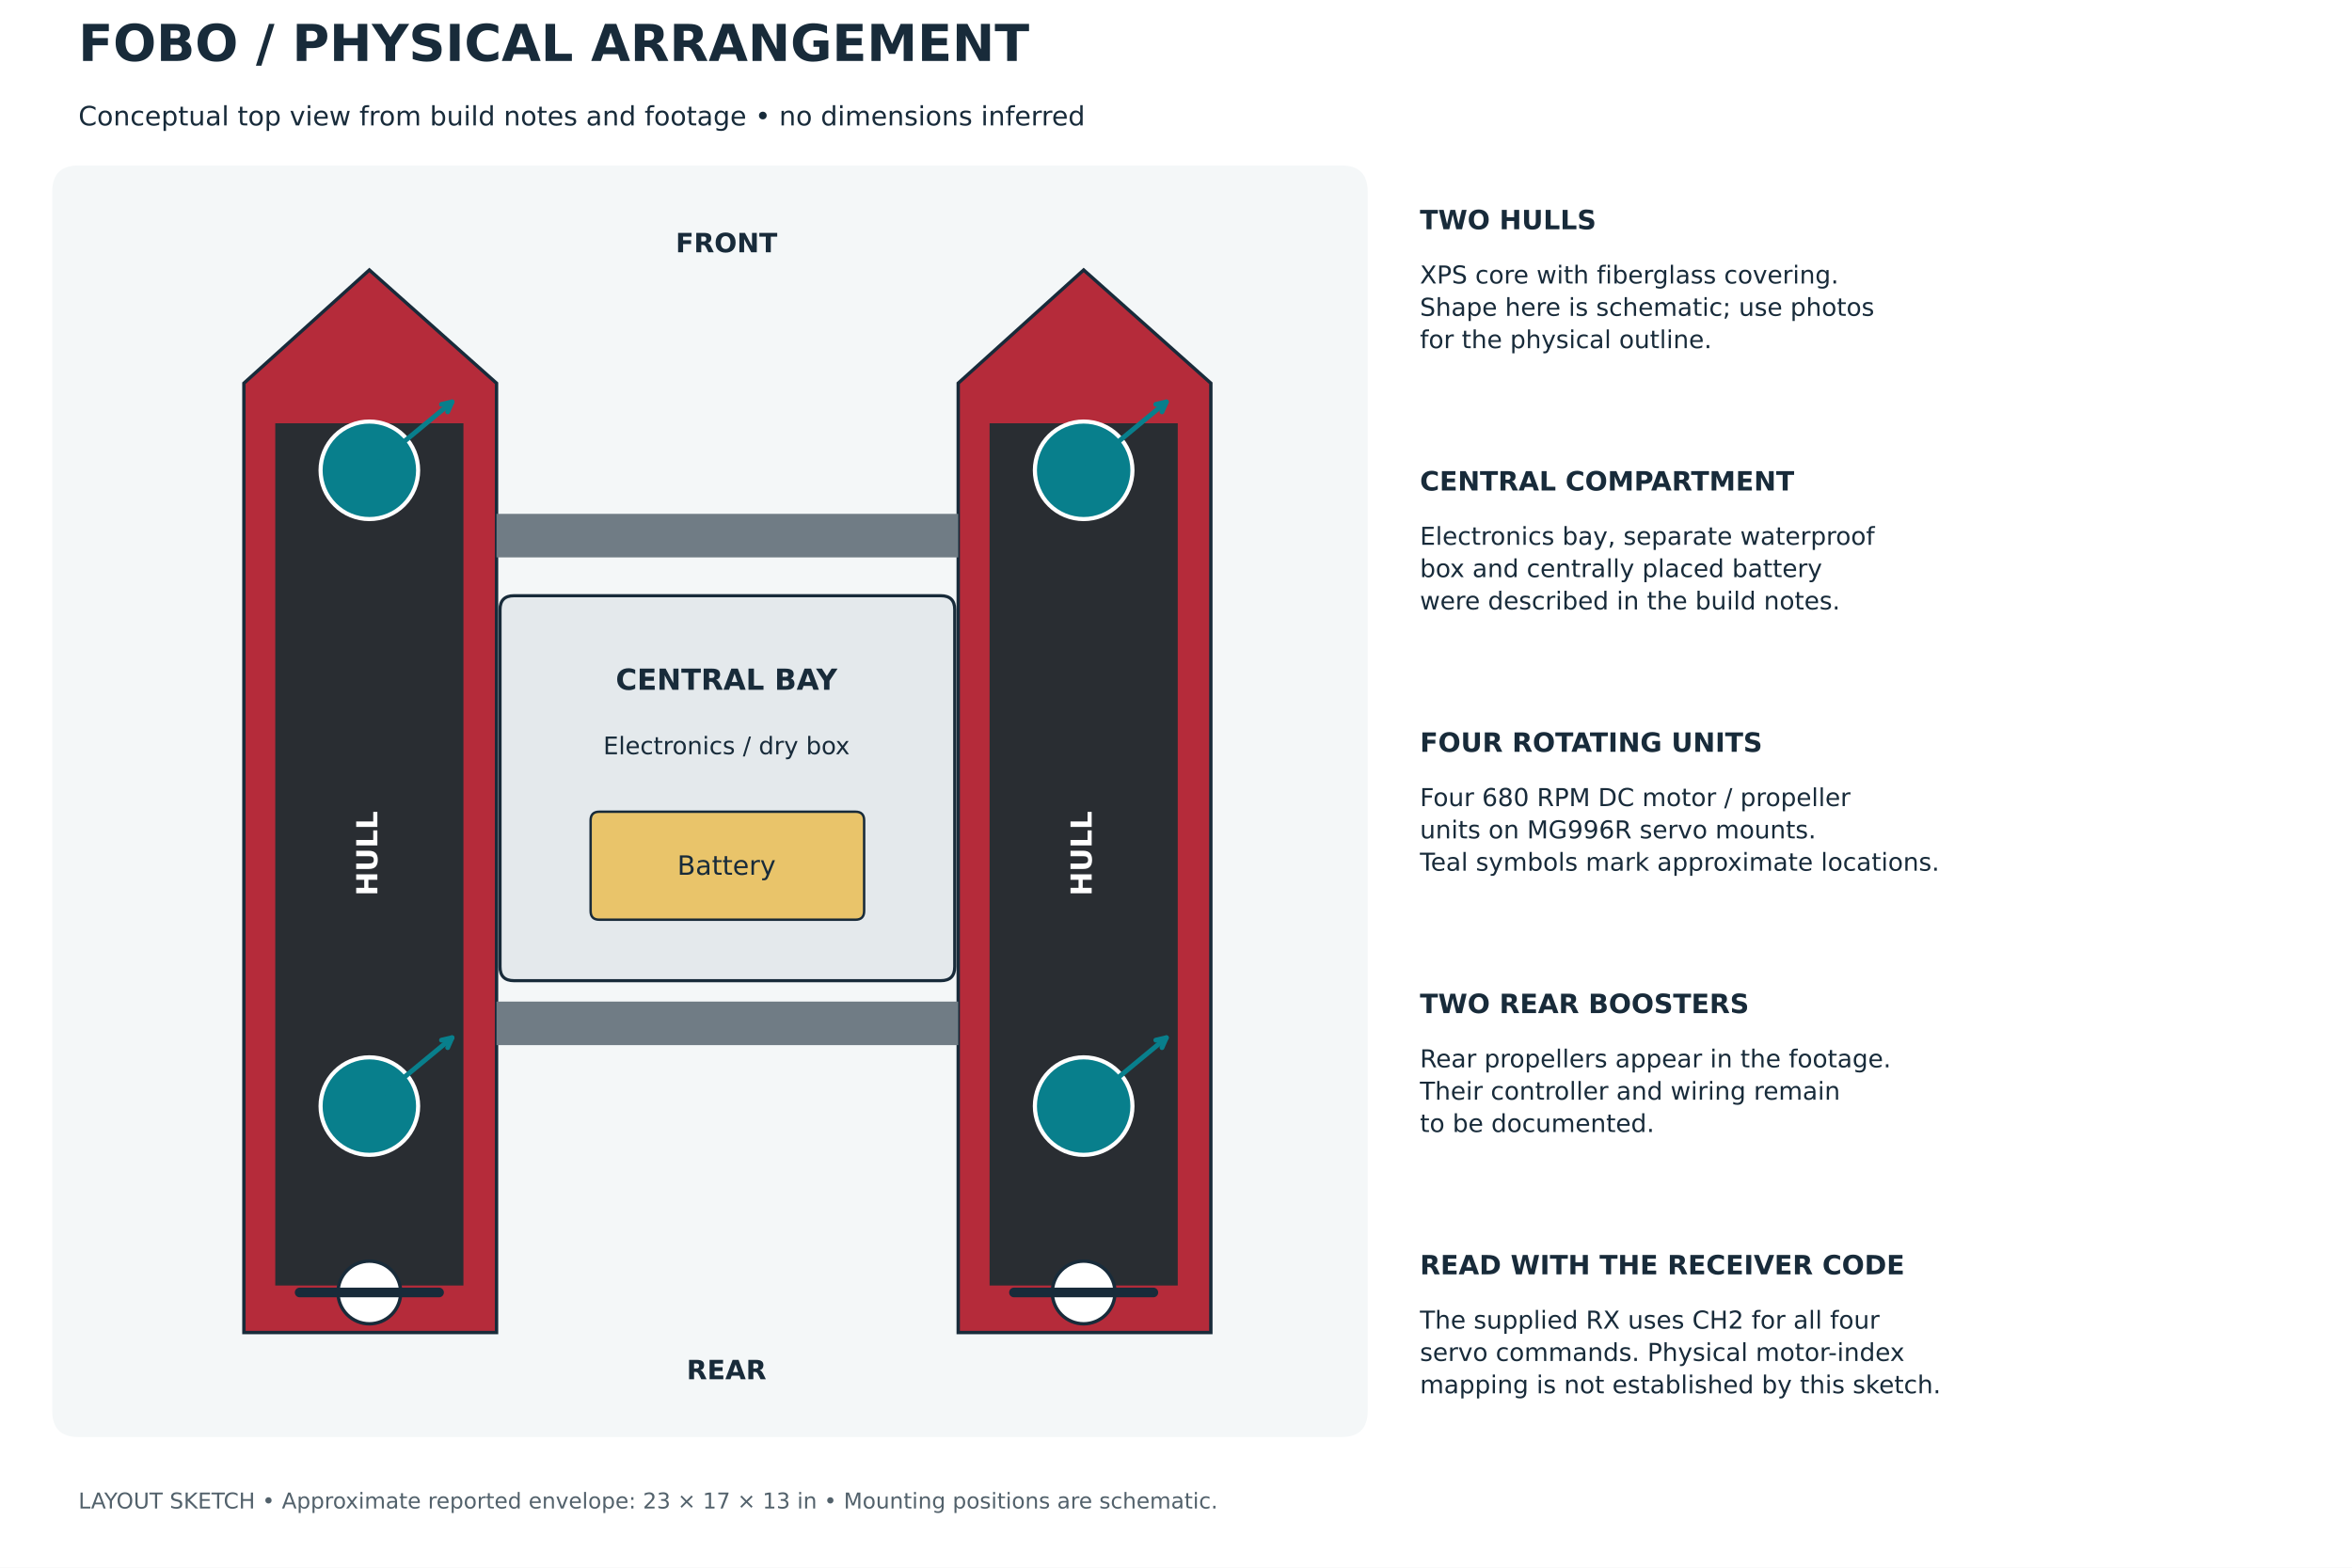
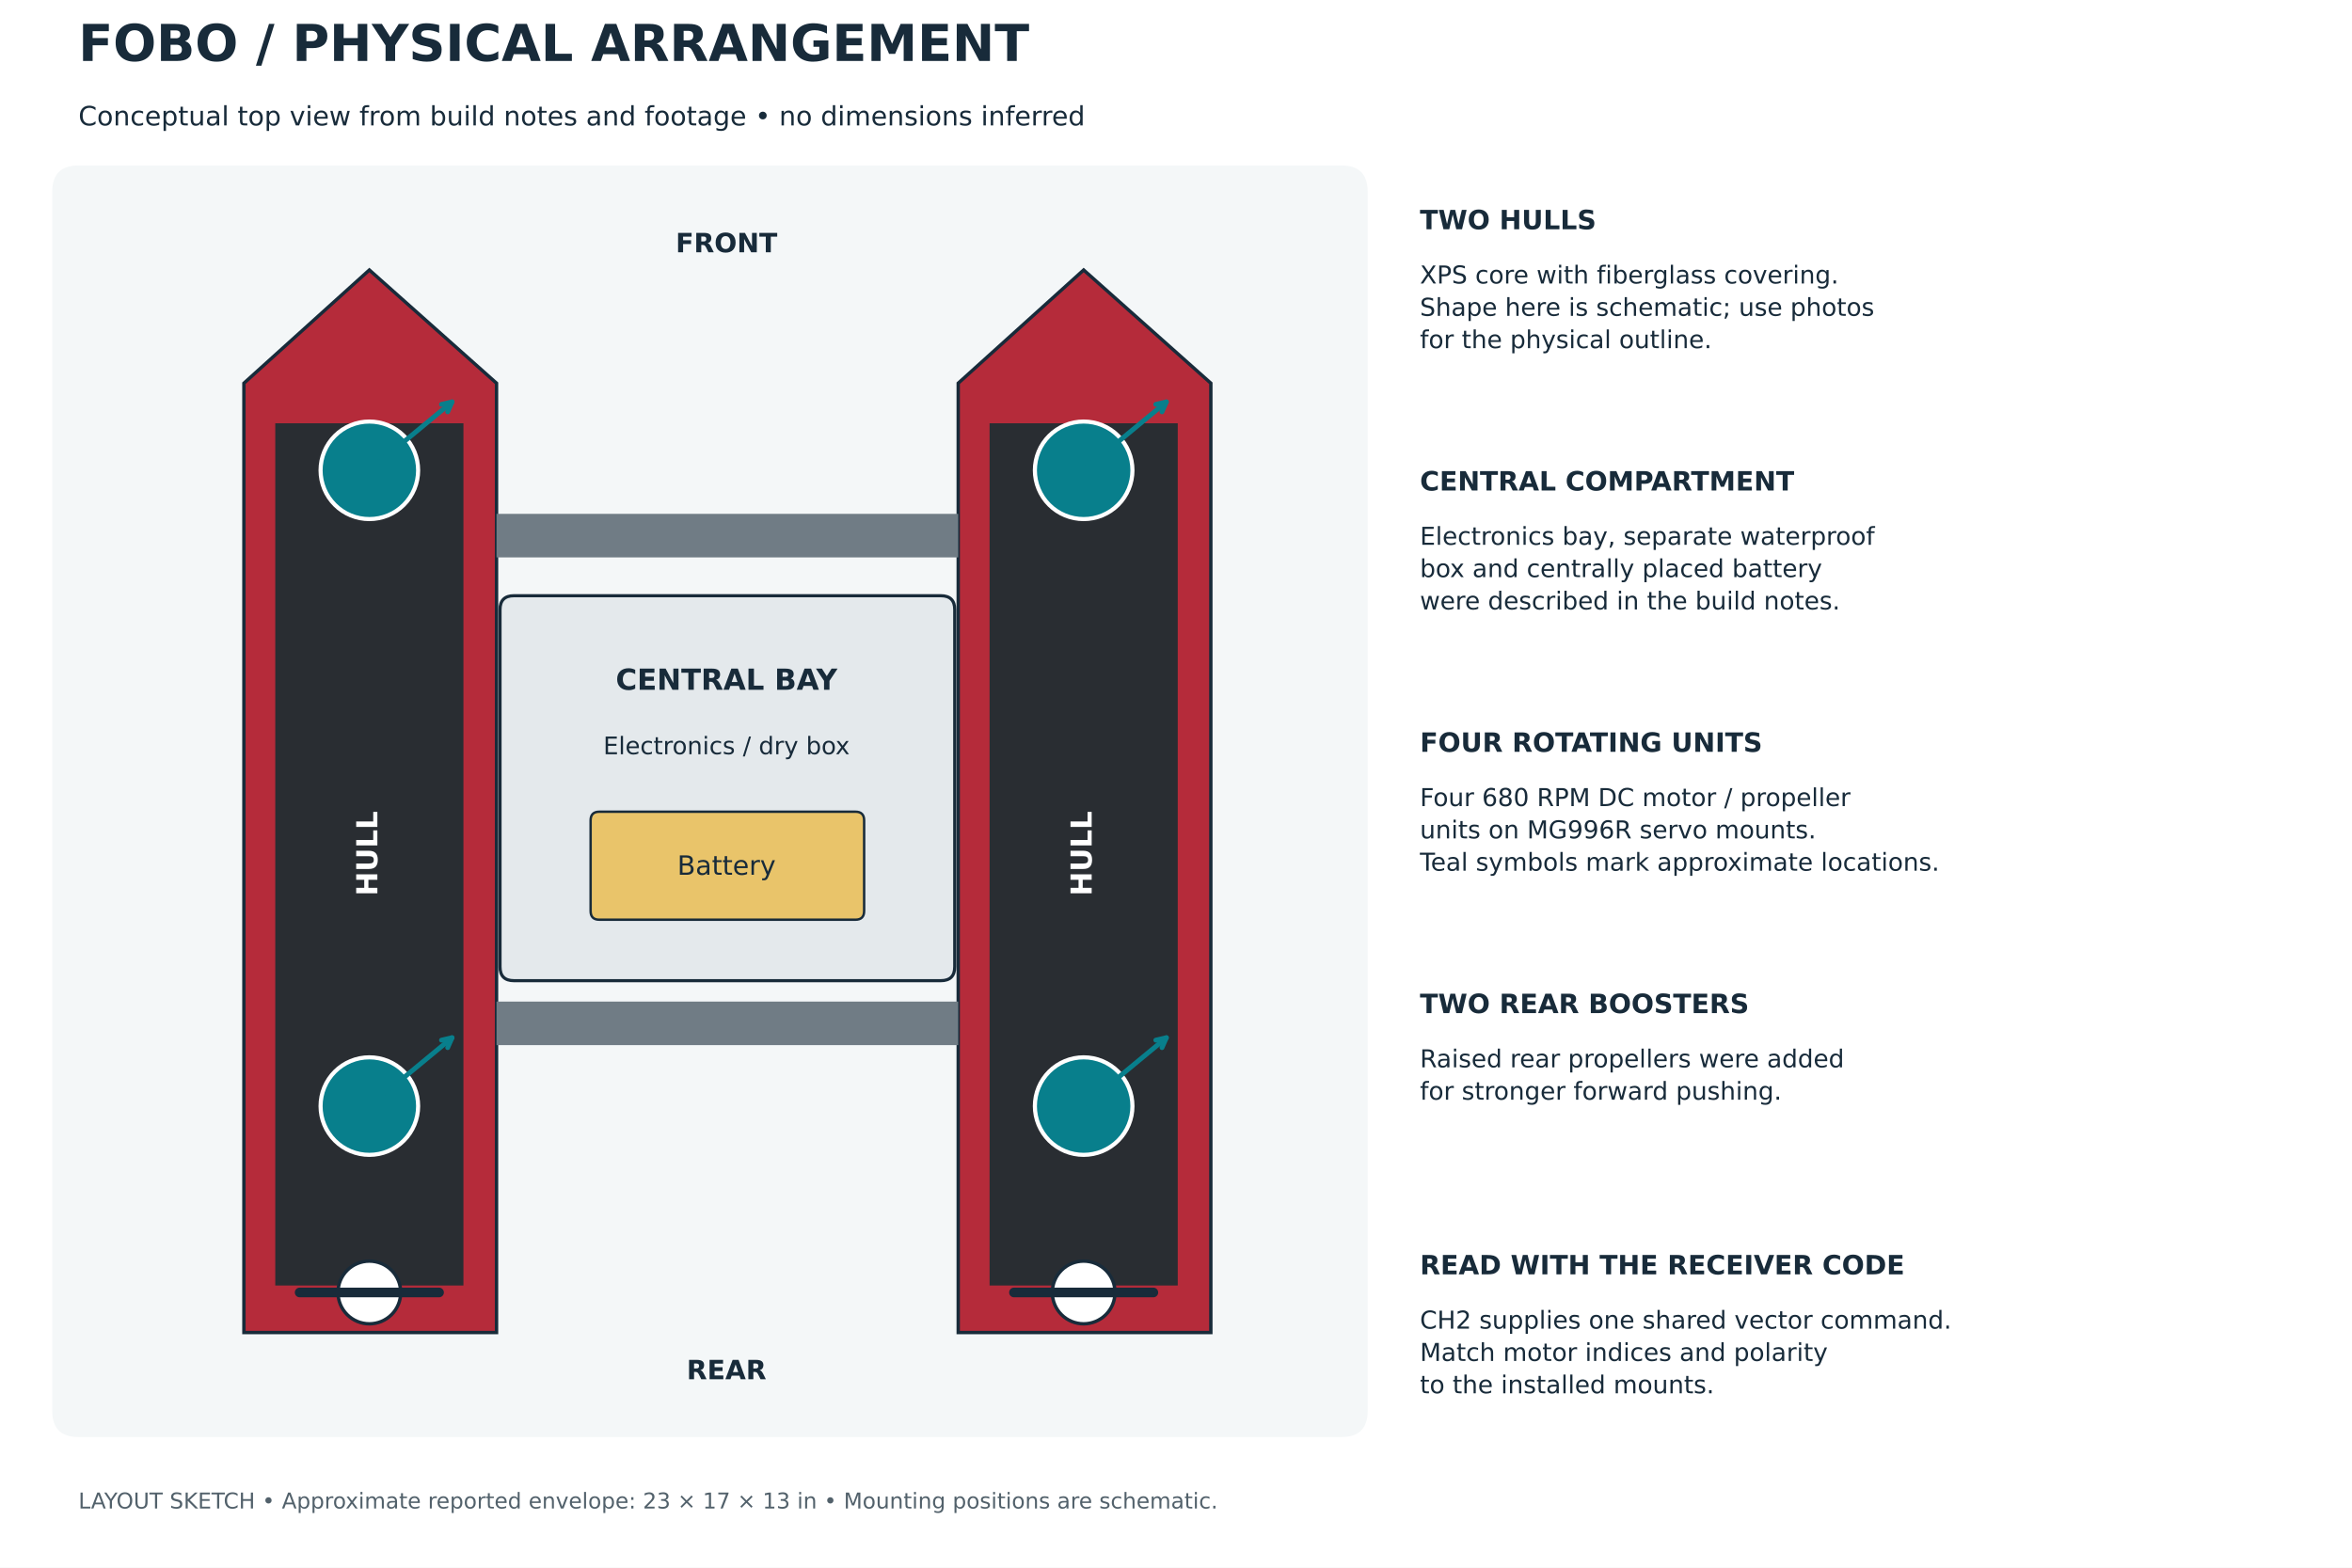
<svg xmlns="http://www.w3.org/2000/svg" width="972pt" height="648pt" viewBox="0 0 972 648" version="1.1">
  <defs>
    <style type="text/css">*{stroke-linejoin: round; stroke-linecap: butt}</style>
  </defs>
  <g id="figure_1">
    <g id="patch_1">
-       <path d="M 0 648  L 972 648  L 972 0  L 0 0  z " style="fill: #ffffff" />
+       <path d="M 0 648 L 972 648 L 972 0 L 0 0 z " style="fill: #ffffff" />
    </g>
    <g id="axes_1">
      <g id="patch_2">
-         <path d="M 32.4 594  L 554.4 594  Q 565.2 594 565.2 583.2  L 565.2 79.2  Q 565.2 68.4 554.4 68.4  L 32.4 68.4  Q 21.6 68.4 21.6 79.2  L 21.6 583.2  Q 21.6 594 32.4 594  z " clip-path="url(#p27bab4651a)" style="fill: #f4f7f8" />
+         <path d="M 32.4 594 L 554.4 594 Q 565.2 594 565.2 583.2 L 565.2 79.2 Q 565.2 68.4 554.4 68.4 L 32.4 68.4 Q 21.6 68.4 21.6 79.2 L 21.6 583.2 Q 21.6 594 32.4 594 z " clip-path="url(#p27bab4651a)" style="fill: #f4f7f8" />
      </g>
      <g id="patch_3">
-         <path d="M 100.8 550.8  L 205.2 550.8  L 205.2 158.4  L 152.64 111.6  L 100.8 158.4  z " clip-path="url(#p27bab4651a)" style="fill: #b52b3a; stroke: #182b3a; stroke-width: 1.4; stroke-linejoin: miter" />
+         <path d="M 100.8 550.8 L 205.2 550.8 L 205.2 158.4 L 152.64 111.6 L 100.8 158.4 z " clip-path="url(#p27bab4651a)" style="fill: #b52b3a; stroke: #182b3a; stroke-width: 1.4; stroke-linejoin: miter" />
      </g>
      <g id="patch_4">
-         <path d="M 113.76 531.36  L 191.52 531.36  L 191.52 174.96  L 113.76 174.96  z " clip-path="url(#p27bab4651a)" style="fill: #292d32" />
+         <path d="M 113.76 531.36 L 191.52 531.36 L 191.52 174.96 L 113.76 174.96 z " clip-path="url(#p27bab4651a)" style="fill: #292d32" />
      </g>
      <g id="patch_5">
-         <path d="M 396 550.8  L 500.4 550.8  L 500.4 158.4  L 447.84 111.6  L 396 158.4  z " clip-path="url(#p27bab4651a)" style="fill: #b52b3a; stroke: #182b3a; stroke-width: 1.4; stroke-linejoin: miter" />
+         <path d="M 396 550.8 L 500.4 550.8 L 500.4 158.4 L 447.84 111.6 L 396 158.4 z " clip-path="url(#p27bab4651a)" style="fill: #b52b3a; stroke: #182b3a; stroke-width: 1.4; stroke-linejoin: miter" />
      </g>
      <g id="patch_6">
-         <path d="M 408.96 531.36  L 486.72 531.36  L 486.72 174.96  L 408.96 174.96  z " clip-path="url(#p27bab4651a)" style="fill: #292d32" />
+         <path d="M 408.96 531.36 L 486.72 531.36 L 486.72 174.96 L 408.96 174.96 z " clip-path="url(#p27bab4651a)" style="fill: #292d32" />
      </g>
      <g id="patch_7">
-         <path d="M 205.2 432  L 396 432  L 396 414  L 205.2 414  z " clip-path="url(#p27bab4651a)" style="fill: #707c85" />
+         <path d="M 205.2 432 L 396 432 L 396 414 L 205.2 414 z " clip-path="url(#p27bab4651a)" style="fill: #707c85" />
      </g>
      <g id="patch_8">
-         <path d="M 205.2 230.4  L 396 230.4  L 396 212.4  L 205.2 212.4  z " clip-path="url(#p27bab4651a)" style="fill: #707c85" />
+         <path d="M 205.2 230.4 L 396 230.4 L 396 212.4 L 205.2 212.4 z " clip-path="url(#p27bab4651a)" style="fill: #707c85" />
      </g>
      <g id="patch_9">
-         <path d="M 212.4 405.36  L 388.8 405.36  Q 394.56 405.36 394.56 399.6  L 394.56 252  Q 394.56 246.24 388.8 246.24  L 212.4 246.24  Q 206.64 246.24 206.64 252  L 206.64 399.6  Q 206.64 405.36 212.4 405.36  z " clip-path="url(#p27bab4651a)" style="fill: #e4e9ec; stroke: #182b3a; stroke-width: 1.3; stroke-linejoin: miter" />
+         <path d="M 212.4 405.36 L 388.8 405.36 Q 394.56 405.36 394.56 399.6 L 394.56 252 Q 394.56 246.24 388.8 246.24 L 212.4 246.24 Q 206.64 246.24 206.64 252 L 206.64 399.6 Q 206.64 405.36 212.4 405.36 z " clip-path="url(#p27bab4651a)" style="fill: #e4e9ec; stroke: #182b3a; stroke-width: 1.3; stroke-linejoin: miter" />
      </g>
      <g id="patch_10">
-         <path d="M 247.68 380.16  L 353.52 380.16  Q 357.12 380.16 357.12 376.56  L 357.12 339.12  Q 357.12 335.52 353.52 335.52  L 247.68 335.52  Q 244.08 335.52 244.08 339.12  L 244.08 376.56  Q 244.08 380.16 247.68 380.16  z " clip-path="url(#p27bab4651a)" style="fill: #e9c46a; stroke: #182b3a; stroke-linejoin: miter" />
+         <path d="M 247.68 380.16 L 353.52 380.16 Q 357.12 380.16 357.12 376.56 L 357.12 339.12 Q 357.12 335.52 353.52 335.52 L 247.68 335.52 Q 244.08 335.52 244.08 339.12 L 244.08 376.56 Q 244.08 380.16 247.68 380.16 z " clip-path="url(#p27bab4651a)" style="fill: #e9c46a; stroke: #182b3a; stroke-linejoin: miter" />
      </g>
      <g id="patch_11">
-         <path d="M 152.64 214.56  C 157.986 214.56 163.115 212.436 166.895 208.655  C 170.676 204.875 172.8 199.746 172.8 194.4  C 172.8 189.054 170.676 183.925 166.895 180.145  C 163.115 176.364 157.986 174.24 152.64 174.24  C 147.294 174.24 142.165 176.364 138.385 180.145  C 134.604 183.925 132.48 189.054 132.48 194.4  C 132.48 199.746 134.604 204.875 138.385 208.655  C 142.165 212.436 147.294 214.56 152.64 214.56  z " clip-path="url(#p27bab4651a)" style="fill: #087f8c; stroke: #ffffff; stroke-width: 1.7; stroke-linejoin: miter" />
+         <path d="M 152.64 214.56 C 157.986 214.56 163.115 212.436 166.895 208.655 C 170.676 204.875 172.8 199.746 172.8 194.4 C 172.8 189.054 170.676 183.925 166.895 180.145 C 163.115 176.364 157.986 174.24 152.64 174.24 C 147.294 174.24 142.165 176.364 138.385 180.145 C 134.604 183.925 132.48 189.054 132.48 194.4 C 132.48 199.746 134.604 204.875 138.385 208.655 C 142.165 212.436 147.294 214.56 152.64 214.56 z " clip-path="url(#p27bab4651a)" style="fill: #087f8c; stroke: #ffffff; stroke-width: 1.7; stroke-linejoin: miter" />
      </g>
      <g id="patch_12">
-         <path d="M 152.64 477.36  C 157.986 477.36 163.115 475.236 166.895 471.455  C 170.676 467.675 172.8 462.546 172.8 457.2  C 172.8 451.854 170.676 446.725 166.895 442.945  C 163.115 439.164 157.986 437.04 152.64 437.04  C 147.294 437.04 142.165 439.164 138.385 442.945  C 134.604 446.725 132.48 451.854 132.48 457.2  C 132.48 462.546 134.604 467.675 138.385 471.455  C 142.165 475.236 147.294 477.36 152.64 477.36  z " clip-path="url(#p27bab4651a)" style="fill: #087f8c; stroke: #ffffff; stroke-width: 1.7; stroke-linejoin: miter" />
+         <path d="M 152.64 477.36 C 157.986 477.36 163.115 475.236 166.895 471.455 C 170.676 467.675 172.8 462.546 172.8 457.2 C 172.8 451.854 170.676 446.725 166.895 442.945 C 163.115 439.164 157.986 437.04 152.64 437.04 C 147.294 437.04 142.165 439.164 138.385 442.945 C 134.604 446.725 132.48 451.854 132.48 457.2 C 132.48 462.546 134.604 467.675 138.385 471.455 C 142.165 475.236 147.294 477.36 152.64 477.36 z " clip-path="url(#p27bab4651a)" style="fill: #087f8c; stroke: #ffffff; stroke-width: 1.7; stroke-linejoin: miter" />
      </g>
      <g id="patch_13">
-         <path d="M 152.64 547.2  C 156.077 547.2 159.374 545.834 161.804 543.404  C 164.234 540.974 165.6 537.677 165.6 534.24  C 165.6 530.803 164.234 527.506 161.804 525.076  C 159.374 522.646 156.077 521.28 152.64 521.28  C 149.203 521.28 145.906 522.646 143.476 525.076  C 141.046 527.506 139.68 530.803 139.68 534.24  C 139.68 537.677 141.046 540.974 143.476 543.404  C 145.906 545.834 149.203 547.2 152.64 547.2  z " clip-path="url(#p27bab4651a)" style="fill: #ffffff; stroke: #182b3a; stroke-width: 1.4; stroke-linejoin: miter" />
+         <path d="M 152.64 547.2 C 156.077 547.2 159.374 545.834 161.804 543.404 C 164.234 540.974 165.6 537.677 165.6 534.24 C 165.6 530.803 164.234 527.506 161.804 525.076 C 159.374 522.646 156.077 521.28 152.64 521.28 C 149.203 521.28 145.906 522.646 143.476 525.076 C 141.046 527.506 139.68 530.803 139.68 534.24 C 139.68 537.677 141.046 540.974 143.476 543.404 C 145.906 545.834 149.203 547.2 152.64 547.2 z " clip-path="url(#p27bab4651a)" style="fill: #ffffff; stroke: #182b3a; stroke-width: 1.4; stroke-linejoin: miter" />
      </g>
      <g id="patch_14">
-         <path d="M 447.84 214.56  C 453.186 214.56 458.315 212.436 462.095 208.655  C 465.876 204.875 468 199.746 468 194.4  C 468 189.054 465.876 183.925 462.095 180.145  C 458.315 176.364 453.186 174.24 447.84 174.24  C 442.494 174.24 437.365 176.364 433.585 180.145  C 429.804 183.925 427.68 189.054 427.68 194.4  C 427.68 199.746 429.804 204.875 433.585 208.655  C 437.365 212.436 442.494 214.56 447.84 214.56  z " clip-path="url(#p27bab4651a)" style="fill: #087f8c; stroke: #ffffff; stroke-width: 1.7; stroke-linejoin: miter" />
+         <path d="M 447.84 214.56 C 453.186 214.56 458.315 212.436 462.095 208.655 C 465.876 204.875 468 199.746 468 194.4 C 468 189.054 465.876 183.925 462.095 180.145 C 458.315 176.364 453.186 174.24 447.84 174.24 C 442.494 174.24 437.365 176.364 433.585 180.145 C 429.804 183.925 427.68 189.054 427.68 194.4 C 427.68 199.746 429.804 204.875 433.585 208.655 C 437.365 212.436 442.494 214.56 447.84 214.56 z " clip-path="url(#p27bab4651a)" style="fill: #087f8c; stroke: #ffffff; stroke-width: 1.7; stroke-linejoin: miter" />
      </g>
      <g id="patch_15">
-         <path d="M 447.84 477.36  C 453.186 477.36 458.315 475.236 462.095 471.455  C 465.876 467.675 468 462.546 468 457.2  C 468 451.854 465.876 446.725 462.095 442.945  C 458.315 439.164 453.186 437.04 447.84 437.04  C 442.494 437.04 437.365 439.164 433.585 442.945  C 429.804 446.725 427.68 451.854 427.68 457.2  C 427.68 462.546 429.804 467.675 433.585 471.455  C 437.365 475.236 442.494 477.36 447.84 477.36  z " clip-path="url(#p27bab4651a)" style="fill: #087f8c; stroke: #ffffff; stroke-width: 1.7; stroke-linejoin: miter" />
+         <path d="M 447.84 477.36 C 453.186 477.36 458.315 475.236 462.095 471.455 C 465.876 467.675 468 462.546 468 457.2 C 468 451.854 465.876 446.725 462.095 442.945 C 458.315 439.164 453.186 437.04 447.84 437.04 C 442.494 437.04 437.365 439.164 433.585 442.945 C 429.804 446.725 427.68 451.854 427.68 457.2 C 427.68 462.546 429.804 467.675 433.585 471.455 C 437.365 475.236 442.494 477.36 447.84 477.36 z " clip-path="url(#p27bab4651a)" style="fill: #087f8c; stroke: #ffffff; stroke-width: 1.7; stroke-linejoin: miter" />
      </g>
      <g id="patch_16">
-         <path d="M 447.84 547.2  C 451.277 547.2 454.574 545.834 457.004 543.404  C 459.434 540.974 460.8 537.677 460.8 534.24  C 460.8 530.803 459.434 527.506 457.004 525.076  C 454.574 522.646 451.277 521.28 447.84 521.28  C 444.403 521.28 441.106 522.646 438.676 525.076  C 436.246 527.506 434.88 530.803 434.88 534.24  C 434.88 537.677 436.246 540.974 438.676 543.404  C 441.106 545.834 444.403 547.2 447.84 547.2  z " clip-path="url(#p27bab4651a)" style="fill: #ffffff; stroke: #182b3a; stroke-width: 1.4; stroke-linejoin: miter" />
+         <path d="M 447.84 547.2 C 451.277 547.2 454.574 545.834 457.004 543.404 C 459.434 540.974 460.8 537.677 460.8 534.24 C 460.8 530.803 459.434 527.506 457.004 525.076 C 454.574 522.646 451.277 521.28 447.84 521.28 C 444.403 521.28 441.106 522.646 438.676 525.076 C 436.246 527.506 434.88 530.803 434.88 534.24 C 434.88 537.677 436.246 540.974 438.676 543.404 C 441.106 545.834 444.403 547.2 447.84 547.2 z " clip-path="url(#p27bab4651a)" style="fill: #ffffff; stroke: #182b3a; stroke-width: 1.4; stroke-linejoin: miter" />
      </g>
      <g id="line2d_1">
-         <path d="M 123.84 534.24  L 181.44 534.24  " clip-path="url(#p27bab4651a)" style="fill: none; stroke: #182b3a; stroke-width: 4; stroke-linecap: round" />
+         <path d="M 123.84 534.24 L 181.44 534.24 " clip-path="url(#p27bab4651a)" style="fill: none; stroke: #182b3a; stroke-width: 4; stroke-linecap: round" />
      </g>
      <g id="line2d_2">
-         <path d="M 419.04 534.24  L 476.64 534.24  " clip-path="url(#p27bab4651a)" style="fill: none; stroke: #182b3a; stroke-width: 4; stroke-linecap: round" />
+         <path d="M 419.04 534.24 L 476.64 534.24 " clip-path="url(#p27bab4651a)" style="fill: none; stroke: #182b3a; stroke-width: 4; stroke-linecap: round" />
      </g>
      <g id="text_1">
        <text style="font-weight: 700; font-size: 21px; font-family: 'DejaVu Sans'; text-anchor: start; fill: #182b3a" x="32.4" y="25.2" transform="rotate(-0 32.4 25.2)">FOBO / PHYSICAL ARRANGEMENT</text>
      </g>
      <g id="text_2">
        <text style="font-size: 11px; font-family: 'DejaVu Sans'; text-anchor: start; fill: #182b3a" x="32.4" y="51.84" transform="rotate(-0 32.4 51.84)">Conceptual top view from build notes and footage • no dimensions inferred</text>
      </g>
      <g id="text_3">
        <text style="font-weight: 700; font-size: 12px; font-family: 'DejaVu Sans'; fill: #ffffff" transform="translate(155.9512 370.3397) rotate(-90)">HULL</text>
      </g>
      <g id="text_4">
        <text style="font-weight: 700; font-size: 12px; font-family: 'DejaVu Sans'; fill: #ffffff" transform="translate(451.1513 370.3397) rotate(-90)">HULL</text>
      </g>
      <g id="text_5">
        <text style="font-weight: 700; font-size: 12px; font-family: 'DejaVu Sans'; text-anchor: middle; fill: #182b3a" x="300.24" y="285.12" transform="rotate(-0 300.24 285.12)">CENTRAL BAY</text>
      </g>
      <g id="text_6">
        <text style="font-size: 10px; font-family: 'DejaVu Sans'; text-anchor: middle; fill: #182b3a" x="300.24" y="311.76" transform="rotate(-0 300.24 311.76)">Electronics / dry box</text>
      </g>
      <g id="text_7">
        <text style="font-size: 11px; font-family: 'DejaVu Sans'; text-anchor: middle; fill: #182b3a" x="300.24" y="361.595" transform="rotate(-0 300.24 361.5953)">Battery</text>
      </g>
      <g id="patch_17">
-         <path d="M 154.182 193.124  Q 171.361 178.919 186.817 166.139  " style="fill: none; stroke: #087f8c; stroke-width: 2; stroke-linecap: round" />
-         <path d="M 182.459 167.146  L 186.817 166.139  L 185.008 170.229  " style="fill: none; stroke: #087f8c; stroke-width: 2; stroke-linecap: round" />
+         <path d="M 154.182 193.124 Q 171.361 178.919 186.817 166.139 " style="fill: none; stroke: #087f8c; stroke-width: 2; stroke-linecap: round" />
+         <path d="M 182.459 167.146 L 186.817 166.139 L 185.008 170.229 " style="fill: none; stroke: #087f8c; stroke-width: 2; stroke-linecap: round" />
      </g>
      <g id="patch_18">
-         <path d="M 154.182 455.924  Q 171.361 441.719 186.817 428.939  " style="fill: none; stroke: #087f8c; stroke-width: 2; stroke-linecap: round" />
-         <path d="M 182.459 429.946  L 186.817 428.939  L 185.008 433.029  " style="fill: none; stroke: #087f8c; stroke-width: 2; stroke-linecap: round" />
+         <path d="M 154.182 455.924 Q 171.361 441.719 186.817 428.939 " style="fill: none; stroke: #087f8c; stroke-width: 2; stroke-linecap: round" />
+         <path d="M 182.459 429.946 L 186.817 428.939 L 185.008 433.029 " style="fill: none; stroke: #087f8c; stroke-width: 2; stroke-linecap: round" />
      </g>
      <g id="patch_19">
-         <path d="M 449.382 193.124  Q 466.561 178.919 482.017 166.139  " style="fill: none; stroke: #087f8c; stroke-width: 2; stroke-linecap: round" />
-         <path d="M 477.659 167.146  L 482.017 166.139  L 480.208 170.229  " style="fill: none; stroke: #087f8c; stroke-width: 2; stroke-linecap: round" />
+         <path d="M 449.382 193.124 Q 466.561 178.919 482.017 166.139 " style="fill: none; stroke: #087f8c; stroke-width: 2; stroke-linecap: round" />
+         <path d="M 477.659 167.146 L 482.017 166.139 L 480.208 170.229 " style="fill: none; stroke: #087f8c; stroke-width: 2; stroke-linecap: round" />
      </g>
      <g id="patch_20">
-         <path d="M 449.382 455.924  Q 466.561 441.719 482.017 428.939  " style="fill: none; stroke: #087f8c; stroke-width: 2; stroke-linecap: round" />
-         <path d="M 477.659 429.946  L 482.017 428.939  L 480.208 433.029  " style="fill: none; stroke: #087f8c; stroke-width: 2; stroke-linecap: round" />
+         <path d="M 449.382 455.924 Q 466.561 441.719 482.017 428.939 " style="fill: none; stroke: #087f8c; stroke-width: 2; stroke-linecap: round" />
+         <path d="M 477.659 429.946 L 482.017 428.939 L 480.208 433.029 " style="fill: none; stroke: #087f8c; stroke-width: 2; stroke-linecap: round" />
      </g>
      <g id="text_8">
        <text style="font-weight: 700; font-size: 11px; font-family: 'DejaVu Sans'; text-anchor: middle; fill: #182b3a" x="300.24" y="104.272" transform="rotate(-0 300.24 104.2723)">FRONT</text>
      </g>
      <g id="text_9">
        <text style="font-weight: 700; font-size: 11px; font-family: 'DejaVu Sans'; text-anchor: middle; fill: #182b3a" x="300.24" y="570.112" transform="rotate(-0 300.24 570.1123)">REAR</text>
      </g>
      <g id="text_10">
        <text style="font-weight: 700; font-size: 11px; font-family: 'DejaVu Sans'; text-anchor: start; fill: #182b3a" x="586.8" y="94.758" transform="rotate(-0 586.8 94.75828)">TWO HULLS</text>
      </g>
      <g id="text_11">
        <text style="font-size: 10.2px; font-family: 'DejaVu Sans'; fill: #182b3a" transform="translate(586.8 117.1904)">XPS core with fiberglass covering.</text>
        <text style="font-size: 10.2px; font-family: 'DejaVu Sans'; fill: #182b3a" transform="translate(586.8 130.5498)">Shape here is schematic; use photos</text>
        <text style="font-size: 10.2px; font-family: 'DejaVu Sans'; fill: #182b3a" transform="translate(586.8 143.9091)">for the physical outline.</text>
      </g>
      <g id="text_12">
        <text style="font-weight: 700; font-size: 11px; font-family: 'DejaVu Sans'; text-anchor: start; fill: #182b3a" x="586.8" y="202.758" transform="rotate(-0 586.8 202.7583)">CENTRAL COMPARTMENT</text>
      </g>
      <g id="text_13">
        <text style="font-size: 10.2px; font-family: 'DejaVu Sans'; fill: #182b3a" transform="translate(586.8 225.1904)">Electronics bay, separate waterproof</text>
        <text style="font-size: 10.2px; font-family: 'DejaVu Sans'; fill: #182b3a" transform="translate(586.8 238.5498)">box and centrally placed battery</text>
        <text style="font-size: 10.2px; font-family: 'DejaVu Sans'; fill: #182b3a" transform="translate(586.8 251.9091)">were described in the build notes.</text>
      </g>
      <g id="text_14">
        <text style="font-weight: 700; font-size: 11px; font-family: 'DejaVu Sans'; text-anchor: start; fill: #182b3a" x="586.8" y="310.758" transform="rotate(-0 586.8 310.7583)">FOUR ROTATING UNITS</text>
      </g>
      <g id="text_15">
        <text style="font-size: 10.2px; font-family: 'DejaVu Sans'; fill: #182b3a" transform="translate(586.8 333.1904)">Four 680 RPM DC motor / propeller</text>
        <text style="font-size: 10.2px; font-family: 'DejaVu Sans'; fill: #182b3a" transform="translate(586.8 346.5498)">units on MG996R servo mounts.</text>
        <text style="font-size: 10.2px; font-family: 'DejaVu Sans'; fill: #182b3a" transform="translate(586.8 359.9091)">Teal symbols mark approximate locations.</text>
      </g>
      <g id="text_16">
        <text style="font-weight: 700; font-size: 11px; font-family: 'DejaVu Sans'; text-anchor: start; fill: #182b3a" x="586.8" y="418.758" transform="rotate(-0 586.8 418.7583)">TWO REAR BOOSTERS</text>
      </g>
      <g id="text_17">
-         <text style="font-size: 10.2px; font-family: 'DejaVu Sans'; fill: #182b3a" transform="translate(586.8 441.1904)">Rear propellers appear in the footage.</text>
-         <text style="font-size: 10.2px; font-family: 'DejaVu Sans'; fill: #182b3a" transform="translate(586.8 454.5498)">Their controller and wiring remain</text>
-         <text style="font-size: 10.2px; font-family: 'DejaVu Sans'; fill: #182b3a" transform="translate(586.8 467.9091)">to be documented.</text>
+         <text style="font-size: 10.2px; font-family: 'DejaVu Sans'; fill: #182b3a" transform="translate(586.8 441.1904)">Raised rear propellers were added</text>
+         <text style="font-size: 10.2px; font-family: 'DejaVu Sans'; fill: #182b3a" transform="translate(586.8 454.5498)">for stronger forward pushing.</text>
      </g>
      <g id="text_18">
        <text style="font-weight: 700; font-size: 11px; font-family: 'DejaVu Sans'; text-anchor: start; fill: #182b3a" x="586.8" y="526.758" transform="rotate(-0 586.8 526.7583)">READ WITH THE RECEIVER CODE</text>
      </g>
      <g id="text_19">
-         <text style="font-size: 10.2px; font-family: 'DejaVu Sans'; fill: #182b3a" transform="translate(586.8 549.1904)">The supplied RX uses CH2 for all four</text>
-         <text style="font-size: 10.2px; font-family: 'DejaVu Sans'; fill: #182b3a" transform="translate(586.8 562.5498)">servo commands. Physical motor-index</text>
-         <text style="font-size: 10.2px; font-family: 'DejaVu Sans'; fill: #182b3a" transform="translate(586.8 575.9091)">mapping is not established by this sketch.</text>
+         <text style="font-size: 10.2px; font-family: 'DejaVu Sans'; fill: #182b3a" transform="translate(586.8 549.1904)">CH2 supplies one shared vector command.</text>
+         <text style="font-size: 10.2px; font-family: 'DejaVu Sans'; fill: #182b3a" transform="translate(586.8 562.5498)">Match motor indices and polarity</text>
+         <text style="font-size: 10.2px; font-family: 'DejaVu Sans'; fill: #182b3a" transform="translate(586.8 575.9091)">to the installed mounts.</text>
      </g>
      <g id="text_20">
        <text style="font-size: 9px; font-family: 'DejaVu Sans'; text-anchor: start; fill: #52616b" x="32.4" y="623.52" transform="rotate(-0 32.4 623.52)">LAYOUT SKETCH • Approximate reported envelope: 23 × 17 × 13 in • Mounting positions are schematic.</text>
      </g>
    </g>
  </g>
  <defs>
    <clipPath id="p27bab4651a">
      <rect x="0" y="0" width="972" height="648" />
    </clipPath>
  </defs>
</svg>
